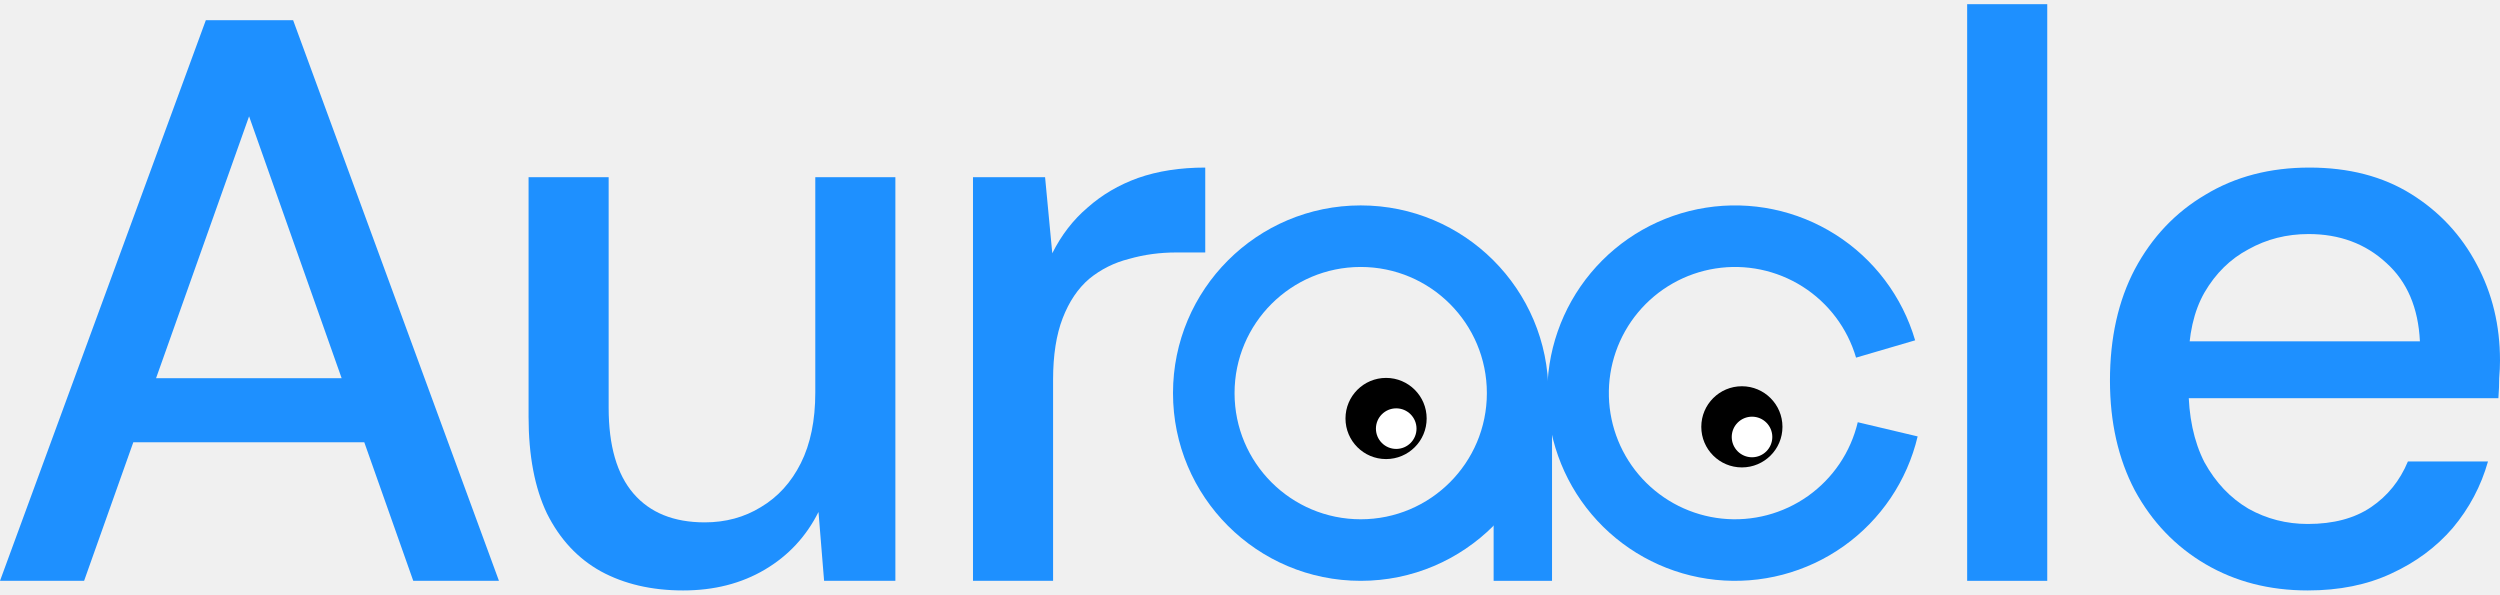
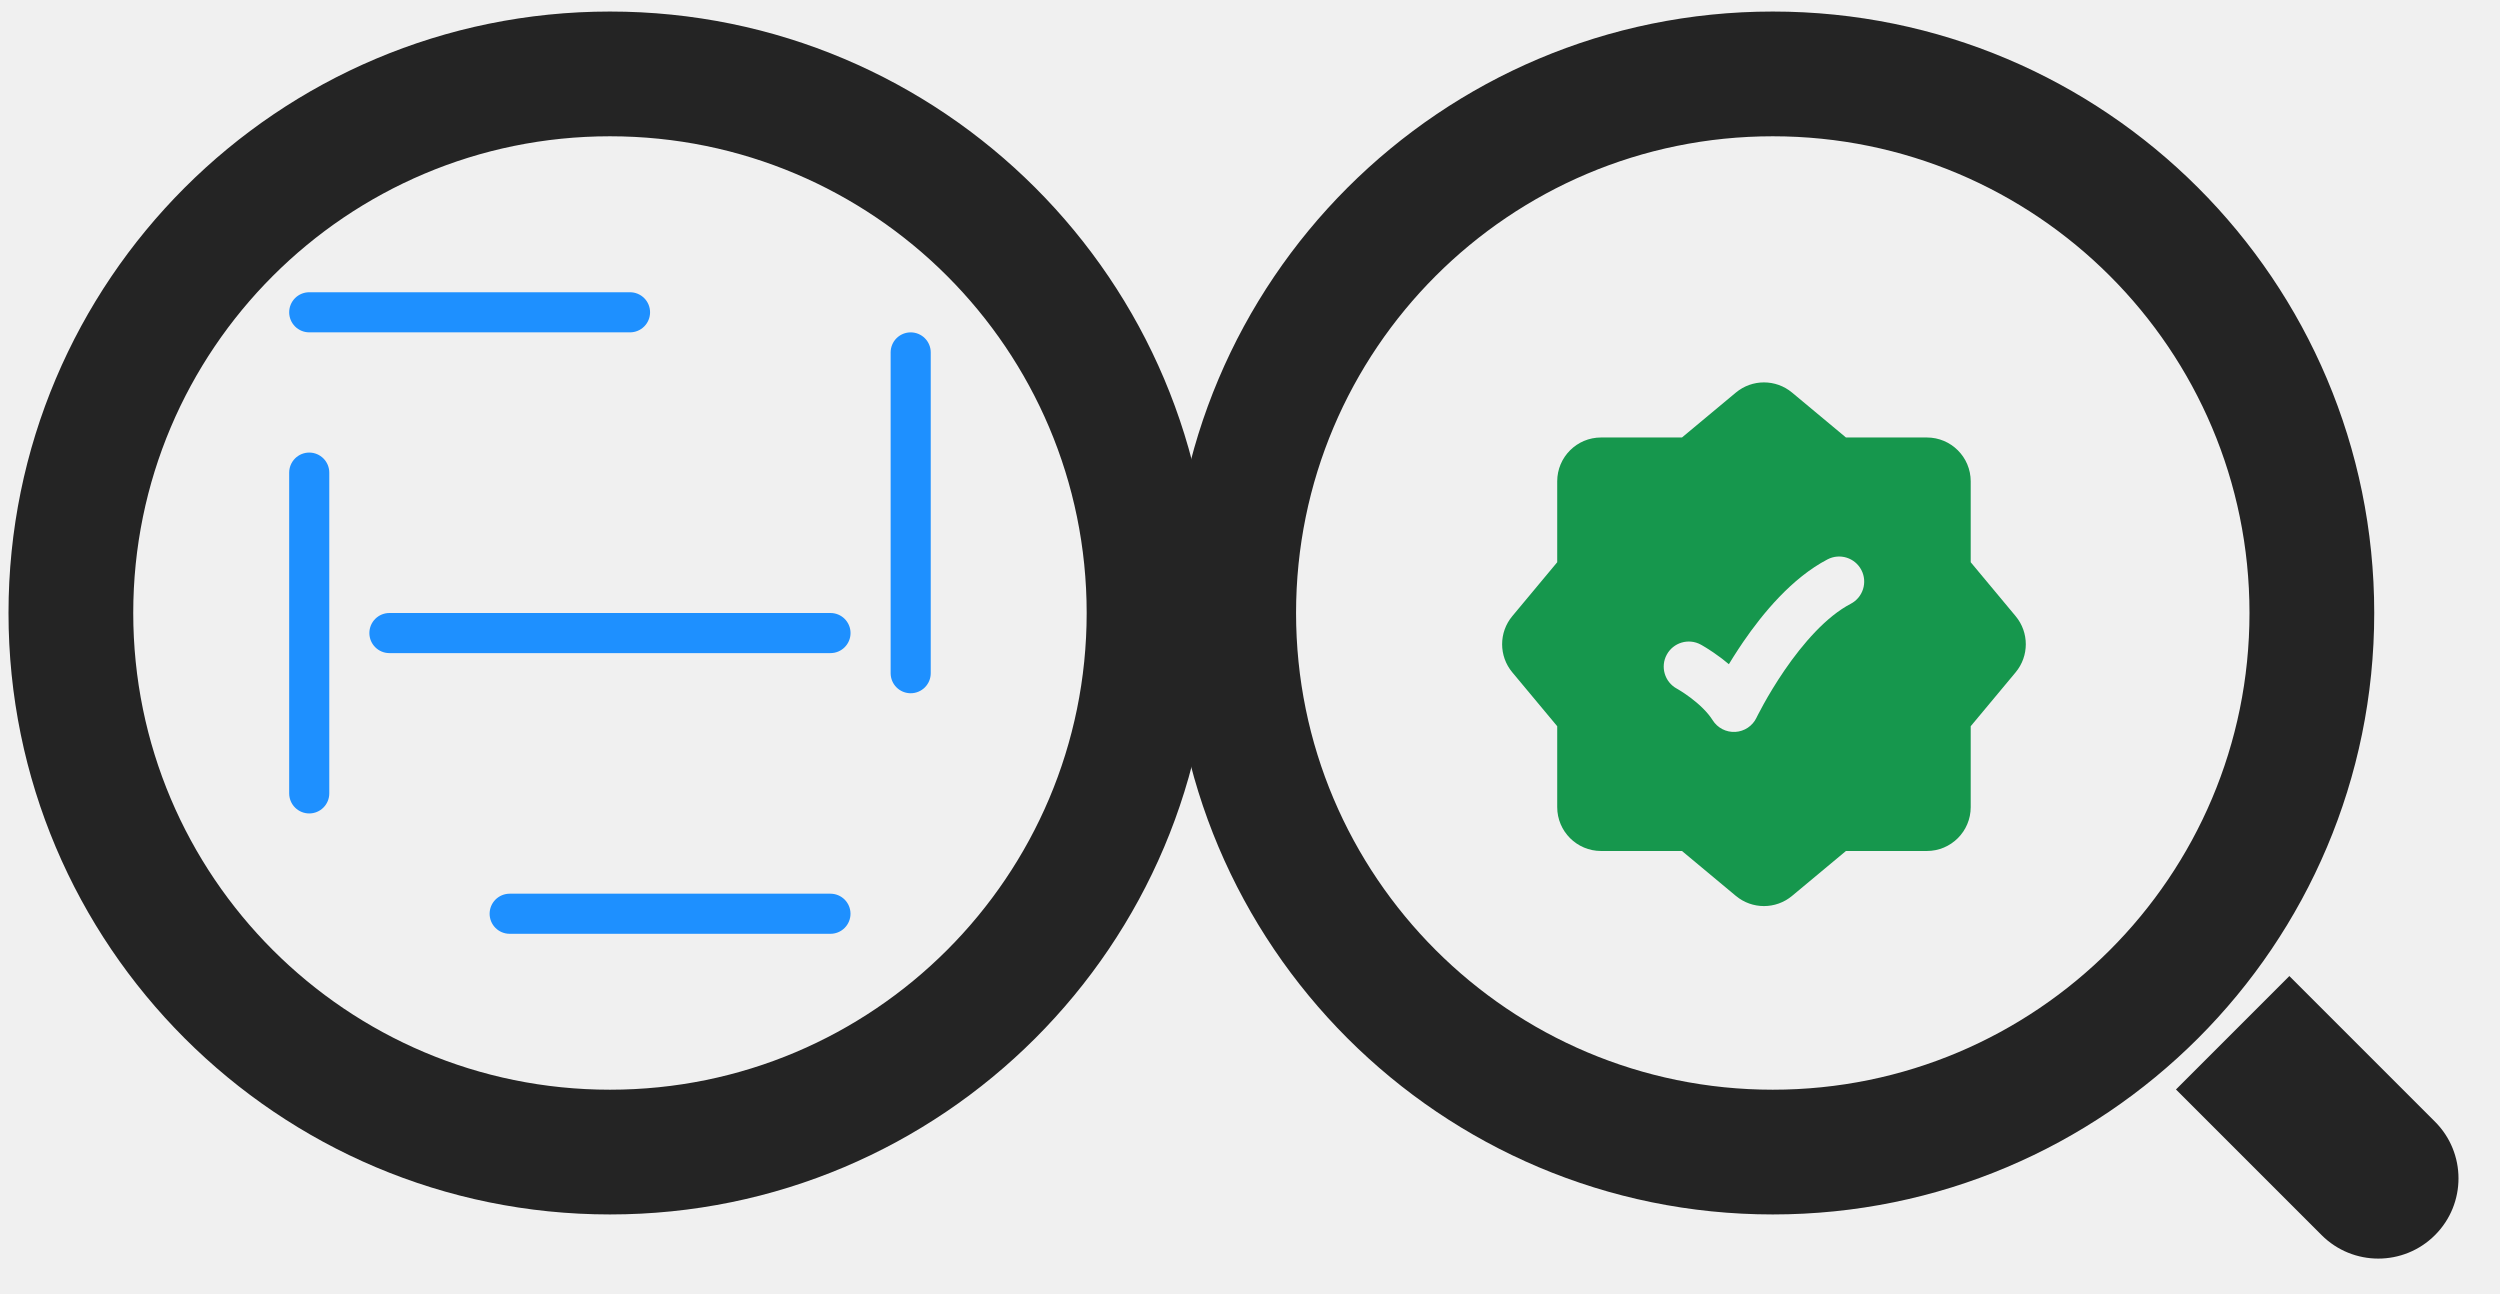
- <svg xmlns="http://www.w3.org/2000/svg" width="391" height="93" viewBox="0 0 391 93" fill="none">
-   <path d="M307.664 90.842V0.655H320.19V90.842H307.664Z" fill="#1E90FF" />
-   <path d="M360.938 92.345C354.925 92.345 349.581 90.967 344.904 88.212C340.228 85.456 336.554 81.615 333.881 76.688C331.293 71.761 329.998 66.041 329.998 59.527C329.998 52.846 331.293 47.043 333.881 42.116C336.554 37.105 340.228 33.222 344.904 30.467C349.581 27.628 355.009 26.208 361.188 26.208C367.368 26.208 372.67 27.586 377.096 30.341C381.522 33.097 384.946 36.772 387.367 41.364C389.789 45.874 391 50.884 391 56.396C391 57.231 390.958 58.149 390.875 59.151C390.875 60.07 390.833 61.114 390.749 62.283H339.142V53.389H378.474C378.223 48.128 376.47 44.037 373.213 41.114C369.956 38.108 365.906 36.605 361.063 36.605C357.639 36.605 354.508 37.398 351.668 38.984C348.829 40.487 346.533 42.742 344.779 45.748C343.109 48.671 342.274 52.387 342.274 56.897V60.404C342.274 65.08 343.109 69.047 344.779 72.304C346.533 75.477 348.829 77.899 351.668 79.569C354.508 81.155 357.597 81.949 360.938 81.949C364.946 81.949 368.244 81.072 370.833 79.318C373.422 77.564 375.342 75.185 376.595 72.178H389.121C388.035 76.02 386.198 79.485 383.61 82.575C381.021 85.581 377.806 87.961 373.965 89.715C370.207 91.468 365.864 92.345 360.938 92.345Z" fill="#1E90FF" />
-   <path d="M0 90.842L32.192 3.16H45.845L78.037 90.842H64.634L38.956 18.191L13.152 90.842H0ZM14.53 69.172L18.038 59.151H59.248L62.755 69.172H14.53Z" fill="#1E90FF" />
-   <path d="M106.843 92.345C101.916 92.345 97.615 91.343 93.941 89.339C90.35 87.335 87.553 84.329 85.549 80.32C83.628 76.312 82.668 71.26 82.668 65.164V27.711H95.194V63.786C95.194 69.715 96.488 74.183 99.077 77.189C101.666 80.195 105.382 81.698 110.225 81.698C113.482 81.698 116.405 80.905 118.993 79.318C121.665 77.732 123.753 75.435 125.256 72.429C126.759 69.423 127.511 65.748 127.511 61.406V27.711H140.037V90.842H128.889L128.012 80.07C126.091 83.911 123.294 86.917 119.62 89.088C115.945 91.26 111.686 92.345 106.843 92.345Z" fill="#1E90FF" />
-   <path d="M152.176 90.842V27.711H163.45L164.577 39.611C165.997 36.772 167.834 34.392 170.089 32.471C172.343 30.467 174.974 28.922 177.98 27.836C181.07 26.751 184.577 26.208 188.502 26.208V39.485H183.993C181.404 39.485 178.94 39.819 176.602 40.487C174.264 41.072 172.176 42.116 170.339 43.619C168.586 45.122 167.208 47.168 166.206 49.757C165.204 52.346 164.702 55.56 164.702 59.402V90.842H152.176Z" fill="#1E90FF" />
-   <path d="M299.527 53.227C297.521 46.385 293.095 40.507 287.073 36.689C281.052 32.872 273.847 31.376 266.803 32.481C259.759 33.587 253.359 37.217 248.796 42.696C244.233 48.174 241.819 55.126 242.006 62.253C242.193 69.38 244.967 76.196 249.81 81.428C254.654 86.66 261.236 89.951 268.327 90.686C275.419 91.421 282.536 89.55 288.35 85.422C294.163 81.295 298.276 75.193 299.92 68.255L290.553 66.035C289.448 70.698 286.684 74.799 282.776 77.573C278.869 80.347 274.086 81.604 269.32 81.11C264.554 80.616 260.13 78.404 256.875 74.888C253.62 71.372 251.755 66.791 251.63 62.001C251.504 57.211 253.126 52.539 256.193 48.857C259.26 45.175 263.561 42.735 268.295 41.992C273.029 41.249 277.872 42.254 281.919 44.82C285.966 47.386 288.941 51.337 290.288 55.935L299.527 53.227Z" fill="#1E90FF" />
-   <path d="M242.172 61.484C242.172 77.698 229.028 90.842 212.815 90.842C196.601 90.842 183.457 77.698 183.457 61.484C183.457 45.27 196.601 32.126 212.815 32.126C229.028 32.126 242.172 45.27 242.172 61.484ZM193.084 61.484C193.084 72.381 201.917 81.215 212.815 81.215C223.712 81.215 232.546 72.381 232.546 61.484C232.546 50.587 223.712 41.753 212.815 41.753C201.917 41.753 193.084 50.587 193.084 61.484Z" fill="#1E90FF" />
-   <path d="M278.777 66.756C278.777 70.262 275.935 73.104 272.43 73.104C268.924 73.104 266.082 70.262 266.082 66.756C266.082 63.251 268.924 60.409 272.43 60.409C275.935 60.409 278.777 63.251 278.777 66.756Z" fill="black" />
-   <path d="M277.19 68.343C277.19 70.096 275.769 71.517 274.016 71.517C272.264 71.517 270.843 70.096 270.843 68.343C270.843 66.59 272.264 65.169 274.016 65.169C275.769 65.169 277.19 66.59 277.19 68.343Z" fill="white" />
-   <path d="M223.129 65.451C223.129 68.957 220.288 71.799 216.782 71.799C213.276 71.799 210.434 68.957 210.434 65.451C210.434 61.946 213.276 59.104 216.782 59.104C220.288 59.104 223.129 61.946 223.129 65.451Z" fill="black" />
-   <path d="M221.543 67.038C221.543 68.791 220.122 70.212 218.369 70.212C216.616 70.212 215.195 68.791 215.195 67.038C215.195 65.286 216.616 63.865 218.369 63.865C220.122 63.865 221.543 65.286 221.543 67.038Z" fill="white" />
-   <path d="M233.603 62.137H242.737V90.842H233.603V62.137Z" fill="#1E90FF" />
+ <svg xmlns="http://www.w3.org/2000/svg" width="172" height="89" viewBox="0 0 172 89" fill="none">
+   <path d="M163.347 42.174C163.347 65.028 144.821 83.554 121.967 83.554C99.113 83.554 80.587 65.028 80.587 42.174C80.587 19.32 99.113 0.794 121.967 0.794C144.821 0.794 163.347 19.32 163.347 42.174ZM89.169 42.174C89.169 60.288 103.853 74.972 121.967 74.972C140.081 74.972 154.765 60.288 154.765 42.174C154.765 24.06 140.081 9.376 121.967 9.376C103.853 9.376 89.169 24.06 89.169 42.174Z" fill="#242424" />
+   <path d="M149.706 74.955L157.508 67.152L167.528 77.172C169.683 79.327 169.683 82.82 167.528 84.975C165.374 87.13 161.88 87.13 159.726 84.975L149.706 74.955Z" fill="#242424" />
+   <path fill-rule="evenodd" clip-rule="evenodd" d="M123.292 27.008C122.173 26.076 120.548 26.076 119.429 27.008L115.72 30.099H110.153C108.487 30.099 107.136 31.45 107.136 33.116V38.682L104.045 42.392C103.113 43.511 103.113 45.136 104.045 46.255L107.136 49.964L107.136 55.53C107.136 57.197 108.487 58.548 110.153 58.548H115.72L119.429 61.639C120.548 62.571 122.173 62.571 123.292 61.639L127.001 58.548H132.567C134.234 58.548 135.585 57.197 135.585 55.53V49.964L138.676 46.255C139.608 45.136 139.608 43.511 138.676 42.392L135.585 38.682V33.116C135.585 31.45 134.234 30.099 132.567 30.099H127.001L123.292 27.008ZM127.329 41.542C128.174 41.102 128.502 40.061 128.062 39.216C127.622 38.372 126.581 38.044 125.736 38.484C123.275 39.766 121.266 42.221 119.938 44.156C119.824 44.324 119.713 44.489 119.606 44.652C119.364 45.018 119.144 45.37 118.946 45.698C118.798 45.572 118.654 45.457 118.518 45.351C118.474 45.318 118.431 45.285 118.389 45.253C118.018 44.974 117.684 44.753 117.44 44.601C117.318 44.525 117.216 44.465 117.143 44.422C117.106 44.401 117.077 44.384 117.054 44.371L117.027 44.356L117.017 44.351L117.014 44.349L117.011 44.347C116.174 43.893 115.127 44.203 114.673 45.04C114.218 45.876 114.529 46.923 115.365 47.378L115.369 47.38L115.415 47.406C115.458 47.431 115.527 47.472 115.615 47.527C115.791 47.637 116.039 47.8 116.315 48.008C116.89 48.441 117.476 48.984 117.831 49.551C118.165 50.083 118.762 50.391 119.389 50.355C120.016 50.32 120.574 49.946 120.846 49.38L120.85 49.371L120.872 49.326C120.892 49.285 120.924 49.222 120.967 49.139C121.052 48.973 121.18 48.729 121.348 48.427C121.684 47.822 122.173 46.995 122.782 46.106C124.041 44.27 125.653 42.415 127.329 41.542Z" fill="#16974D" />
+   <rect x="21.275" y="21.486" width="41.38" height="41.38" stroke="#1E90FF" stroke-width="2.759" stroke-linecap="round" stroke-linejoin="round" stroke-dasharray="22.07 22.07" />
+   <rect x="25.413" y="42.175" width="33.104" height="2.759" rx="1.379" fill="#1E90FF" />
+   <path d="M83.345 42.174C83.345 65.028 64.819 83.554 41.965 83.554C19.111 83.554 0.585 65.028 0.585 42.174C0.585 19.32 19.111 0.794 41.965 0.794C64.819 0.794 83.345 19.32 83.345 42.174ZM9.167 42.174C9.167 60.288 23.852 74.972 41.965 74.972C60.079 74.972 74.763 60.288 74.763 42.174C74.763 24.06 60.079 9.376 41.965 9.376C23.852 9.376 9.167 24.06 9.167 42.174Z" fill="#242424" />
</svg>
